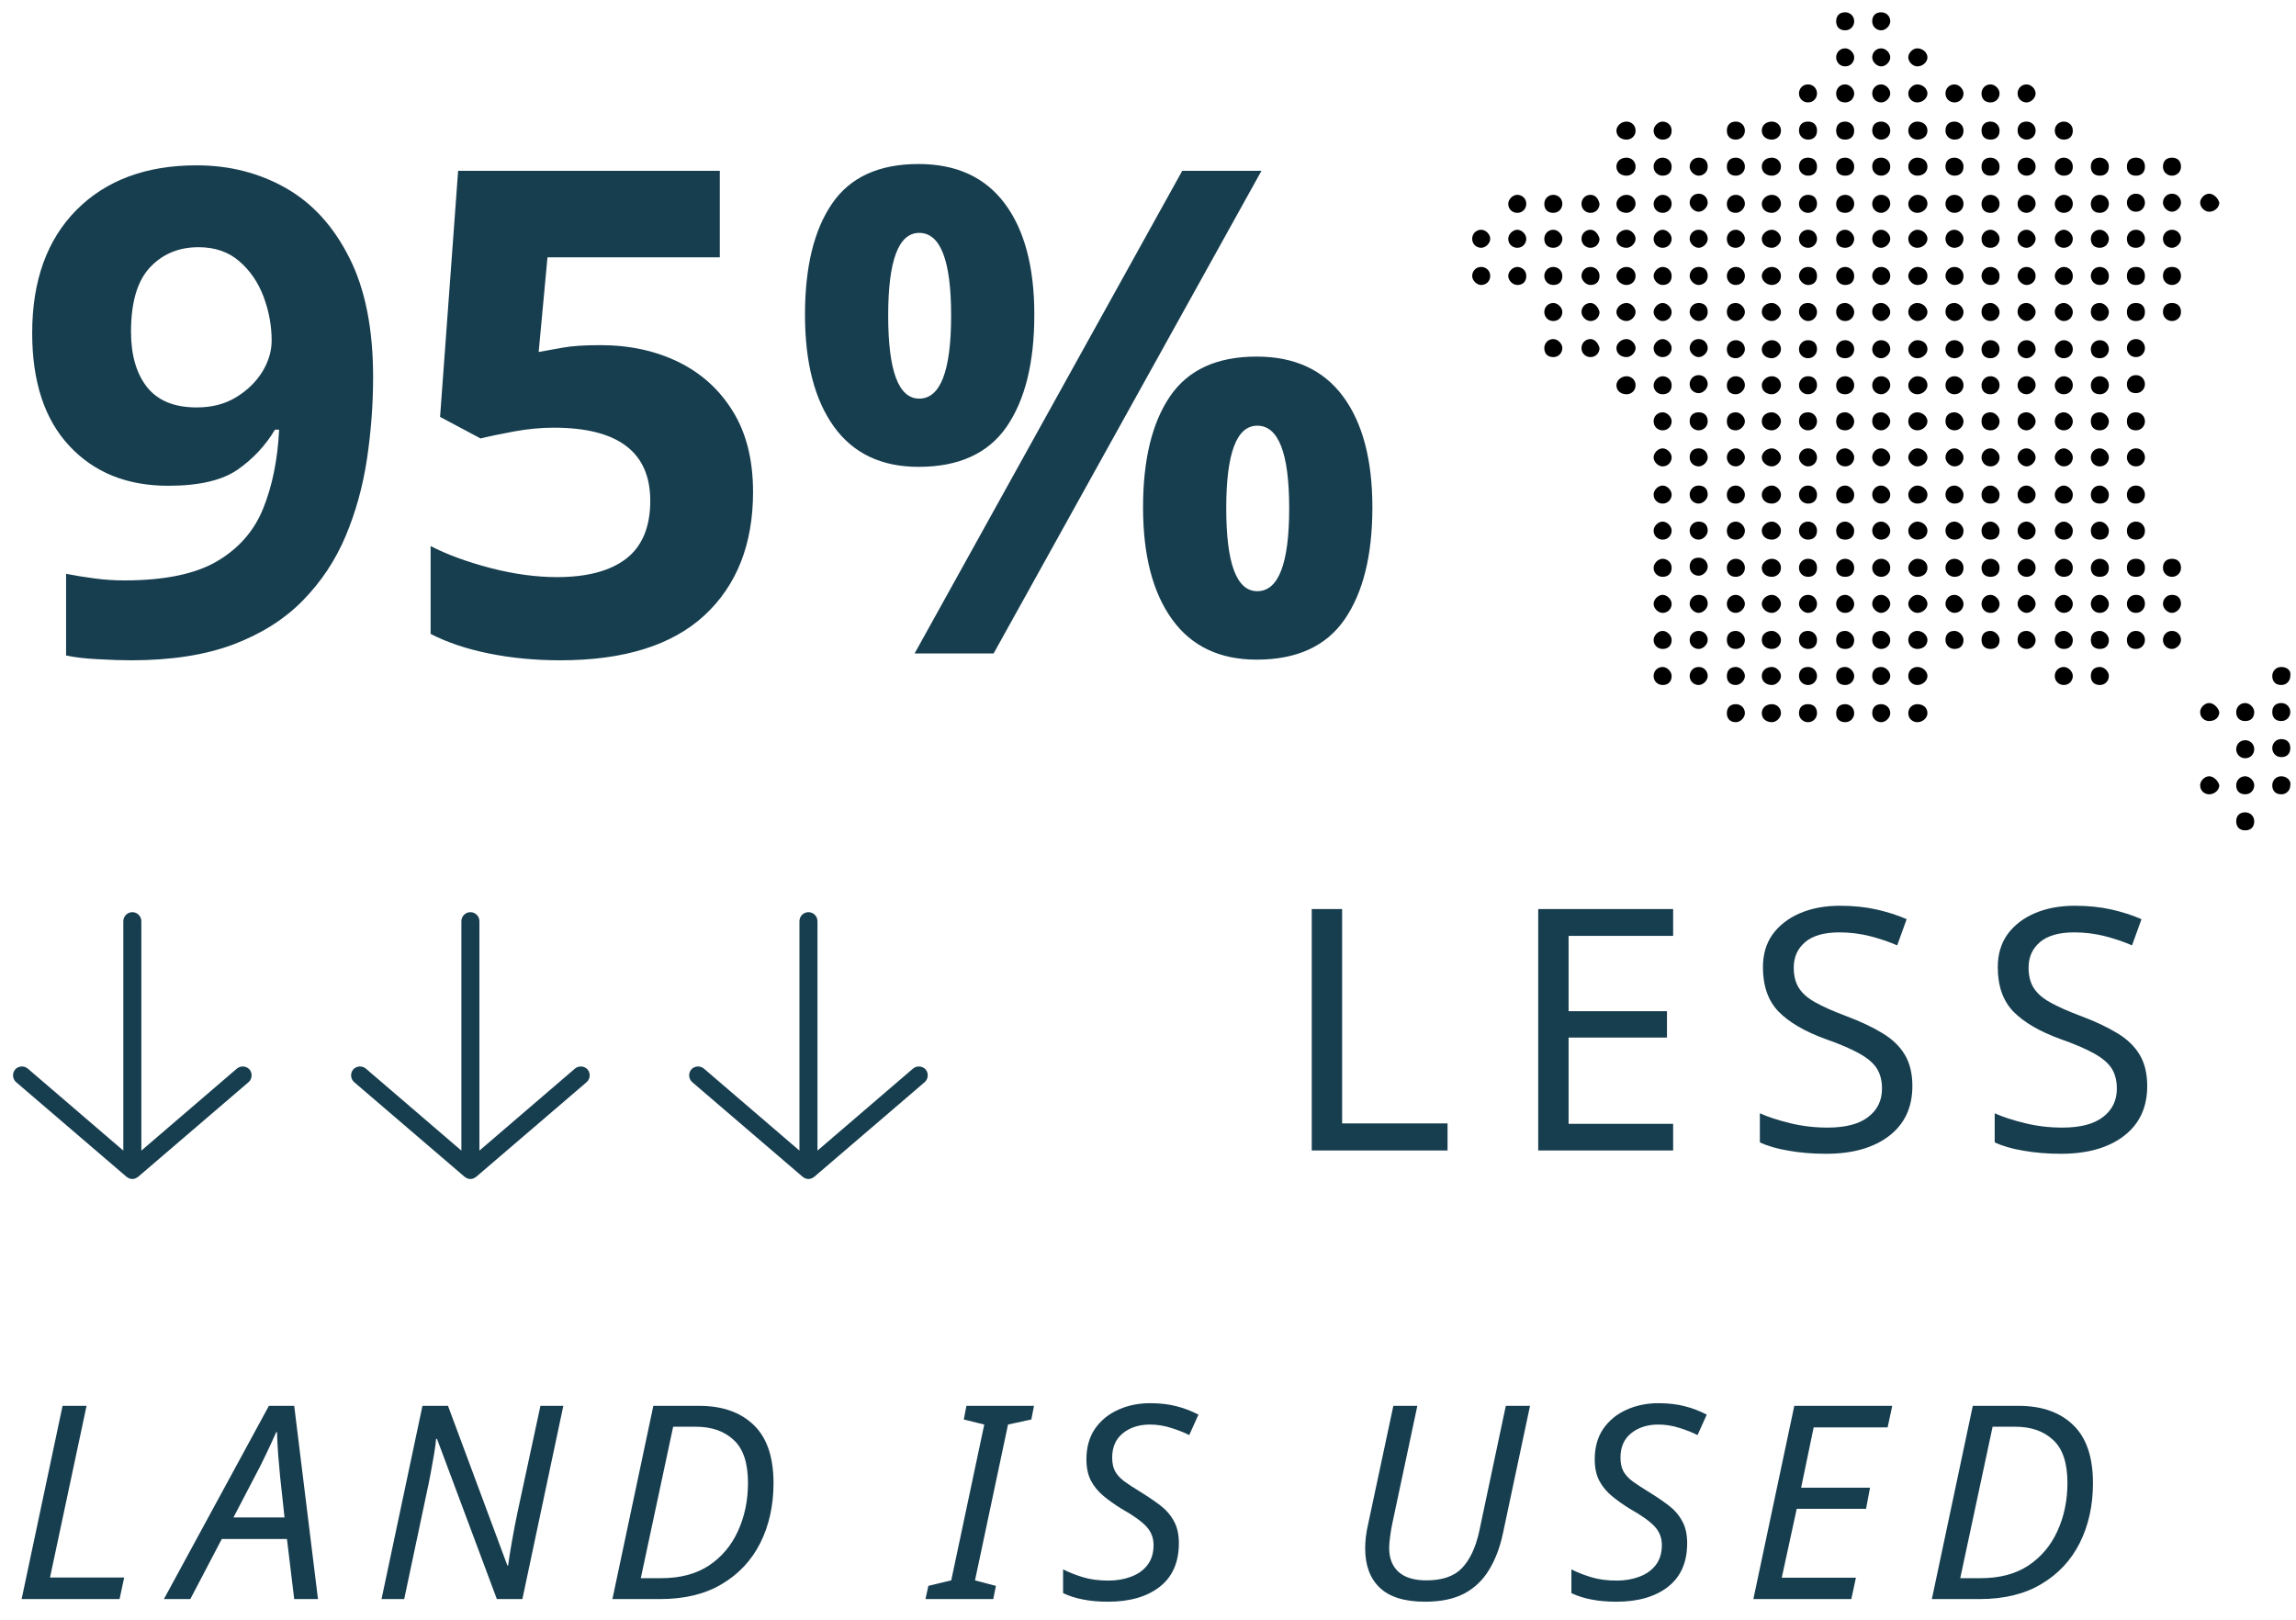
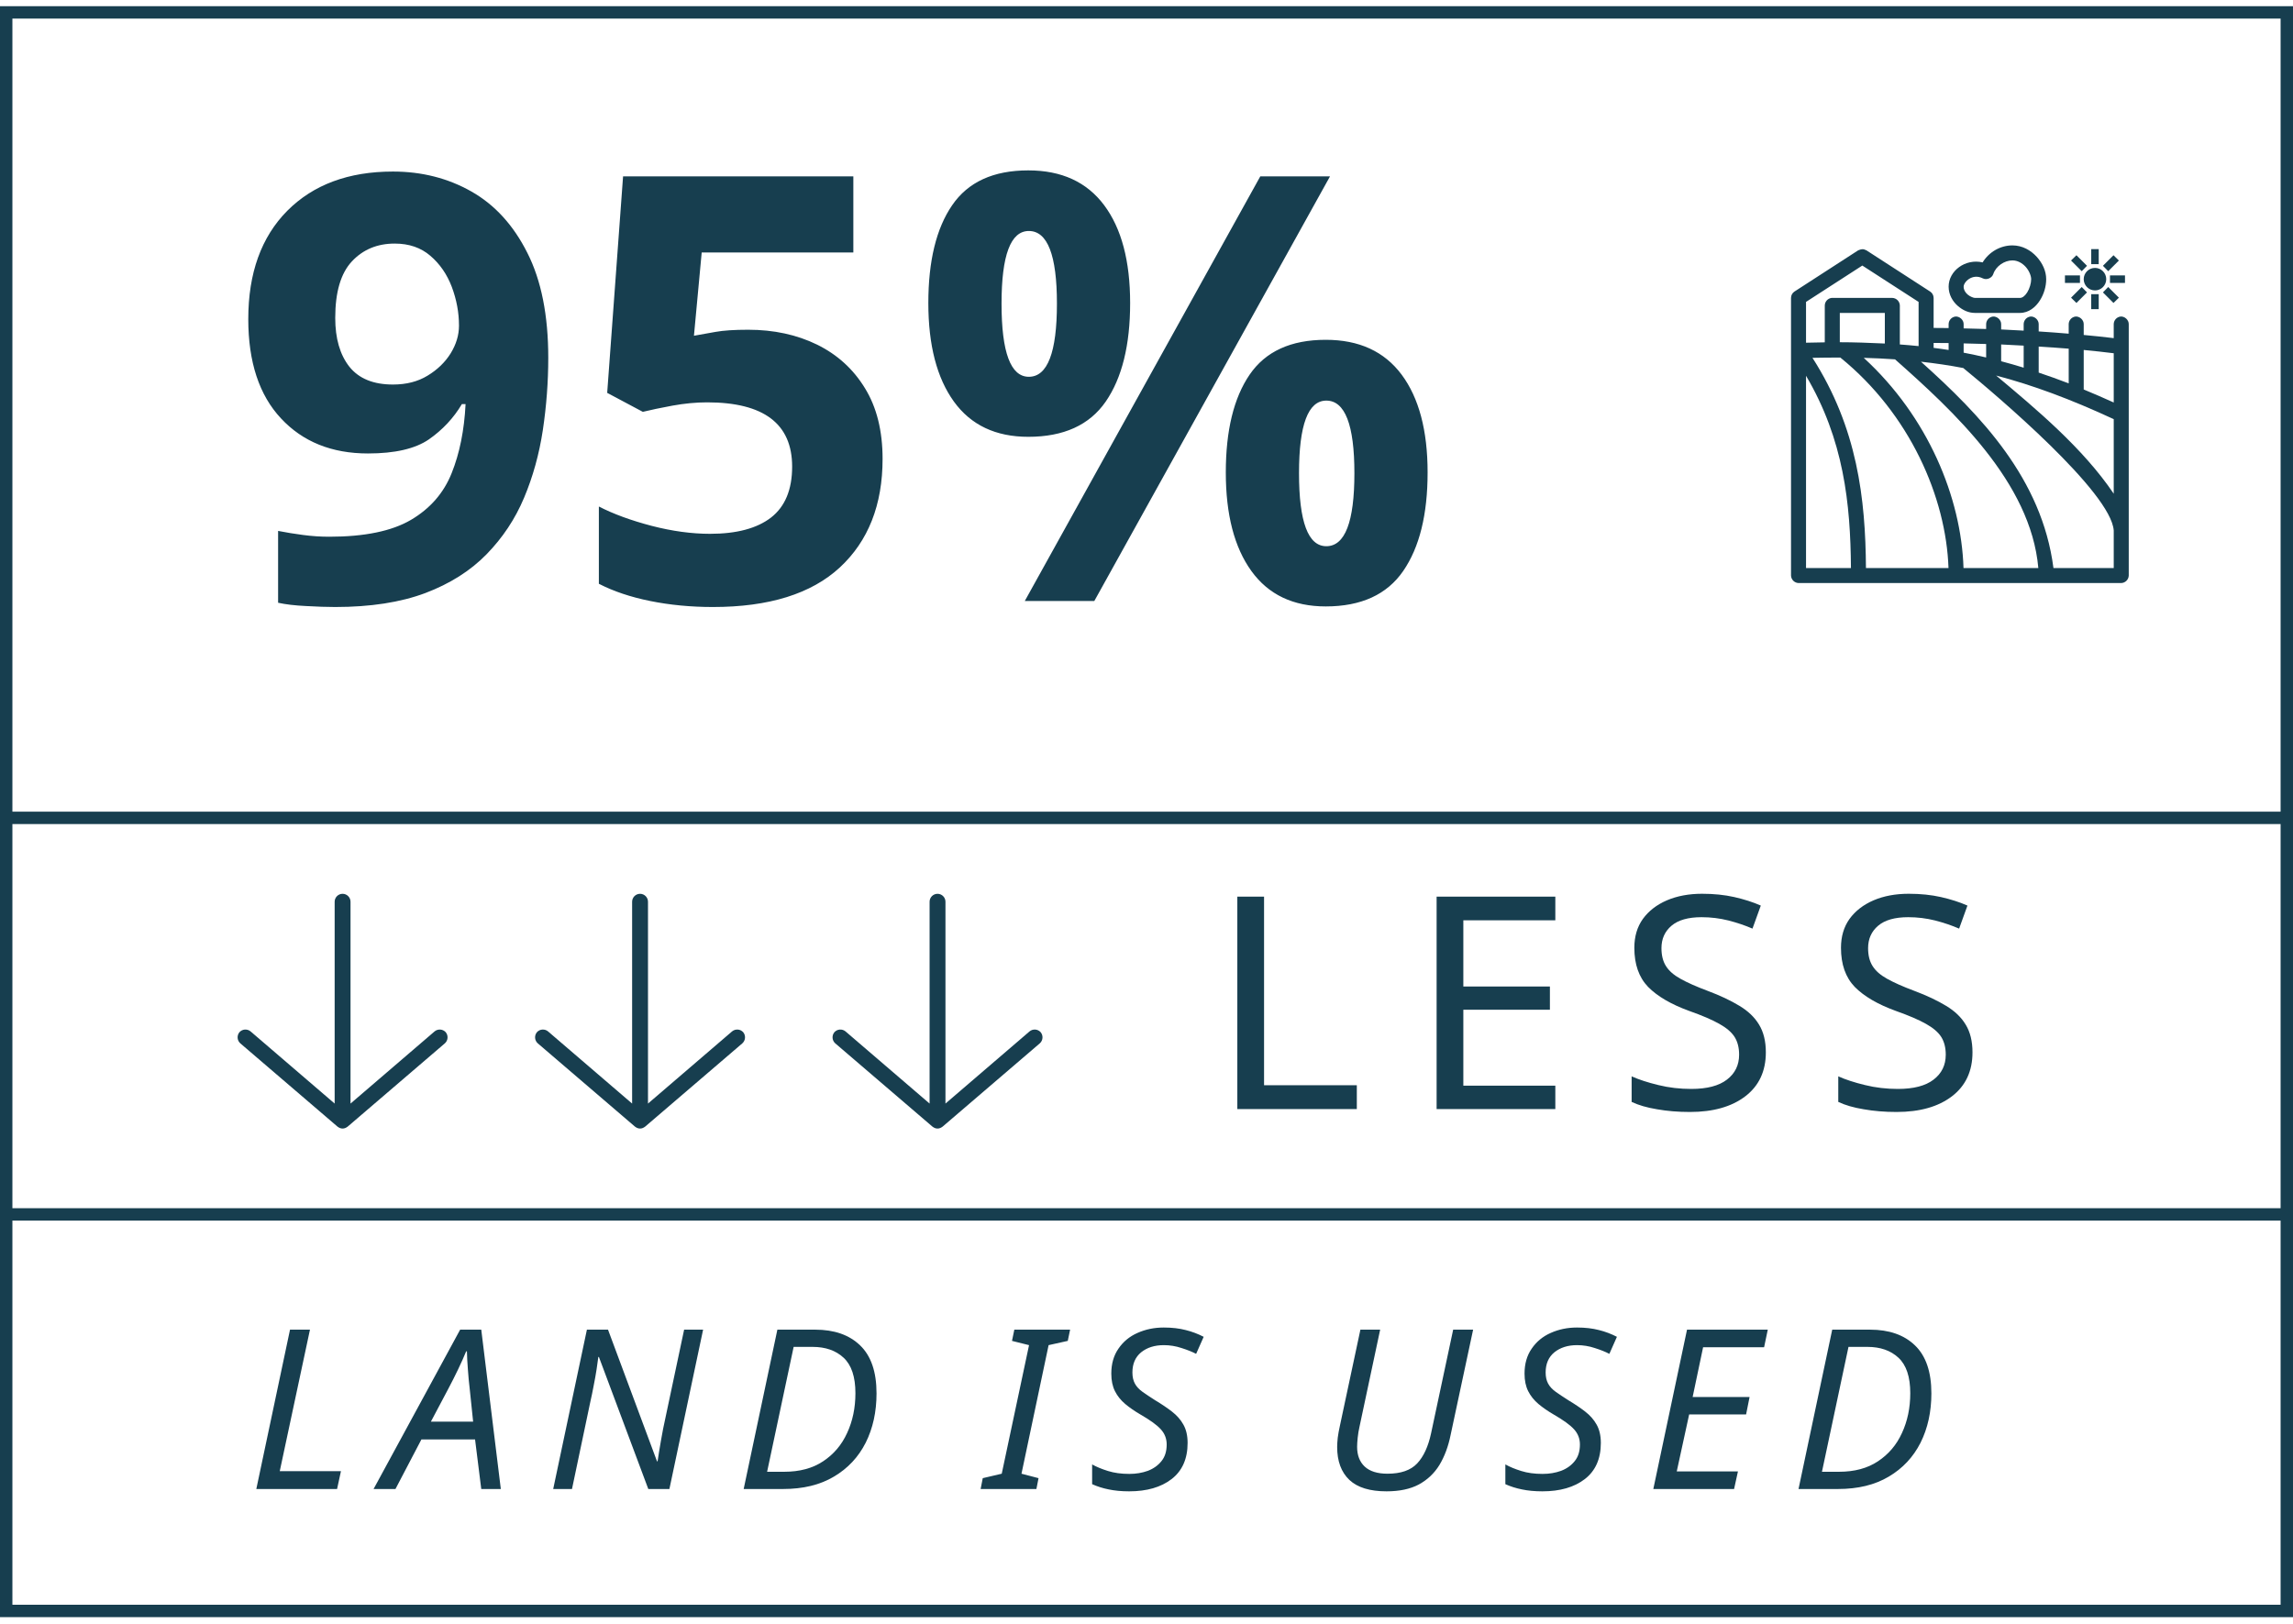
- <svg xmlns="http://www.w3.org/2000/svg" width="163" height="115" viewBox="0 0 163 115">
+ <svg xmlns="http://www.w3.org/2000/svg" width="185" height="131" viewBox="0 0 185 131">
  <g fill="none" fill-rule="evenodd">
-     <text fill="#173E4F" font-family="Avenir-Heavy, Avenir" font-size="48" font-weight="600" transform="translate(0 -2.27)">
-       <tspan x=".755" y="48.662">95%</tspan>
+     <path stroke="#173E4F" d="M.5 1h184v65H.5zM.5 66h184v32H.5zM.5 98h184v32H.5z" />
+     <text fill="#173E4F" font-family="AvenirNext-Heavy, Avenir Next" font-size="48" font-weight="600" transform="translate(0 .5)">
+       <tspan x="18.5" y="48">95%</tspan>
    </text>
-     <text fill="#173E4F" font-family="Avenir-Oblique, Avenir" font-size="19.2" font-style="italic" letter-spacing="2.8" transform="translate(0 -2.27)">
-       <tspan x=".755" y="115.8">LAND IS USED</tspan>
+     <text fill="#173E4F" font-family="AvenirNext-DemiBoldItalic, Avenir Next" font-size="18" font-style="italic" font-weight="500" letter-spacing="2.625" transform="translate(0 .5)">
+       <tspan x="19.946" y="119.66">LAND</tspan>
+       <tspan x="79.478" y="119.66" font-family="Avenir-Oblique, Avenir" font-weight="normal" letter-spacing="2.461"> IS USED</tspan>
    </text>
-     <path fill="#000" d="M130.995.872c-.4 0-.64.24-.64.64s.24.64.64.64.64-.32.64-.64c0-.4-.32-.64-.64-.64zm2.56 0c-.4 0-.64.24-.64.64s.32.64.64.64.64-.32.64-.64c0-.4-.32-.64-.64-.64zm-2.56 2.56c-.4 0-.64.32-.64.64s.24.64.64.64.64-.32.64-.64-.32-.64-.64-.64zm2.56 0c-.4 0-.64.32-.64.64s.32.64.64.64.64-.32.64-.64-.32-.64-.64-.64zm2.56 0c-.32 0-.64.32-.64.64s.32.64.64.64c.4 0 .72-.32.72-.64s-.32-.64-.72-.64zm-7.76 2.56c-.4 0-.64.32-.64.64 0 .4.32.64.64.64.4 0 .64-.32.64-.64s-.24-.64-.64-.64zm2.64 0c-.4 0-.64.32-.64.64 0 .4.24.64.64.64s.64-.32.64-.64-.32-.64-.64-.64zm2.56 0c-.4 0-.64.32-.64.64 0 .4.32.64.64.64s.64-.32.64-.64-.32-.64-.64-.64zm2.56 0c-.32 0-.64.32-.64.64 0 .4.32.64.64.64.4 0 .72-.32.72-.64s-.32-.64-.72-.64zm2.64 0c-.4 0-.64.32-.64.64 0 .4.32.64.64.64.4 0 .64-.32.64-.64s-.32-.64-.64-.64zm2.56 0c-.4 0-.64.32-.64.64 0 .4.24.64.64.64s.64-.32.64-.64-.32-.64-.64-.64zm2.56 0c-.4 0-.64.32-.64.64 0 .4.32.64.64.64s.64-.32.64-.64-.32-.64-.64-.64zm-28.4 2.64c-.4 0-.72.32-.72.64 0 .4.32.64.72.64.32 0 .64-.24.64-.64s-.32-.64-.64-.64zm2.56 0c-.32 0-.64.32-.64.64 0 .4.32.64.64.64.4 0 .64-.24.64-.64s-.32-.64-.64-.64zm5.2 0c-.4 0-.64.24-.64.64s.24.64.64.64c.32 0 .64-.24.64-.64s-.32-.64-.64-.64zm2.56 0c-.4 0-.72.24-.72.64s.32.64.72.64c.32 0 .64-.24.64-.64s-.32-.64-.64-.64zm2.56 0c-.4 0-.64.24-.64.64s.32.64.64.64c.4 0 .64-.24.64-.64s-.24-.64-.64-.64zm2.64 0c-.4 0-.64.24-.64.64s.24.64.64.64.64-.24.64-.64-.32-.64-.64-.64zm2.56 0c-.4 0-.64.24-.64.64s.32.64.64.64.64-.24.64-.64-.32-.64-.64-.64zm2.56 0c-.32 0-.64.24-.64.64s.32.64.64.64c.4 0 .72-.24.72-.64s-.32-.64-.72-.64zm2.64 0c-.4 0-.64.24-.64.64s.32.64.64.64c.4 0 .64-.24.64-.64s-.32-.64-.64-.64zm2.56 0c-.4 0-.64.24-.64.64s.24.64.64.64.64-.24.64-.64-.32-.64-.64-.64zm2.56 0c-.4 0-.64.24-.64.64s.32.64.64.64.64-.24.64-.64-.32-.64-.64-.64zm2.64 0c-.32 0-.64.24-.64.64s.32.64.64.64c.4 0 .64-.24.64-.64s-.32-.64-.64-.64zm-25.92 2.56c-.4 0-.64.32-.64.64s.32.64.64.64.64-.24.64-.64-.24-.64-.64-.64zm31.04 0c-.4 0-.64.24-.64.64s.24.64.64.64.64-.24.64-.64-.24-.64-.64-.64zm2.56 0c-.4 0-.64.24-.64.64s.32.64.64.64.64-.24.64-.64-.24-.64-.64-.64zm-38.72 0c-.4 0-.72.24-.72.64s.32.64.72.64c.32 0 .64-.24.64-.64s-.32-.64-.64-.64zm2.56 0c-.32 0-.64.24-.64.64s.32.64.64.64c.4 0 .64-.24.64-.64s-.32-.64-.64-.64zm5.2 0c-.4 0-.64.24-.64.64s.24.64.64.64c.32 0 .64-.24.64-.64s-.32-.64-.64-.64zm2.56 0c-.4 0-.72.24-.72.64s.32.64.72.64c.32 0 .64-.24.64-.64s-.32-.64-.64-.64zm2.56 0c-.4 0-.64.24-.64.64s.32.64.64.64c.4 0 .64-.24.64-.64s-.24-.64-.64-.64zm2.64 0c-.4 0-.64.24-.64.64s.24.64.64.64.64-.24.64-.64-.32-.64-.64-.64zm2.56 0c-.4 0-.64.24-.64.64s.32.64.64.64.64-.24.64-.64-.32-.64-.64-.64zm2.56 0c-.32 0-.64.24-.64.64s.32.64.64.64c.4 0 .72-.24.72-.64s-.32-.64-.72-.64zm2.64 0c-.4 0-.64.24-.64.64s.32.64.64.64c.4 0 .64-.24.64-.64s-.32-.64-.64-.64zm2.56 0c-.4 0-.64.24-.64.64s.24.64.64.64.64-.24.64-.64-.32-.64-.64-.64zm2.56 0c-.4 0-.64.24-.64.64s.32.64.64.64.64-.24.64-.64-.32-.64-.64-.64zm2.64 0c-.32 0-.64.24-.64.64s.32.64.64.64c.4 0 .64-.24.64-.64s-.32-.64-.64-.64zm2.56 0c-.4 0-.64.24-.64.64s.24.64.64.64.64-.24.64-.64-.32-.64-.64-.64zm-28.48 2.56c-.4 0-.64.32-.64.64s.32.64.64.64.64-.32.64-.64-.24-.64-.64-.64zm31.04 0c-.4 0-.64.32-.64.64s.24.64.64.64.64-.32.64-.64-.24-.64-.64-.64zm2.56 0c-.4 0-.64.32-.64.64s.32.64.64.64.64-.32.64-.64-.24-.64-.64-.64zm2.64 0c-.32 0-.64.32-.64.64s.32.64.64.64c.4 0 .72-.32.72-.64-.08-.32-.4-.64-.72-.64zm-49.12.08c-.32 0-.64.32-.64.64 0 .4.32.64.64.64.4 0 .64-.32.64-.64 0-.4-.32-.64-.64-.64zm2.56 0c-.4 0-.64.32-.64.64 0 .4.24.64.64.64s.64-.32.64-.64c0-.4-.32-.64-.64-.64zm2.64 0c-.4 0-.64.32-.64.64 0 .4.32.64.64.64.4 0 .64-.32.64-.64-.08-.4-.32-.64-.64-.64zm2.56 0c-.4 0-.72.32-.72.64 0 .4.32.64.72.64.32 0 .64-.32.64-.64 0-.4-.32-.64-.64-.64zm2.56 0c-.32 0-.64.32-.64.64 0 .4.32.64.64.64.4 0 .64-.32.64-.64 0-.4-.32-.64-.64-.64zm5.2 0c-.4 0-.64.32-.64.64 0 .4.24.64.64.64.32 0 .64-.32.64-.64 0-.4-.32-.64-.64-.64zm2.56 0c-.4 0-.72.32-.72.64 0 .4.32.64.72.64.32 0 .64-.32.64-.64 0-.4-.32-.64-.64-.64zm2.56 0c-.4 0-.64.32-.64.64 0 .4.32.64.64.64.4 0 .64-.32.64-.64 0-.4-.24-.64-.64-.64zm2.64 0c-.4 0-.64.32-.64.64 0 .4.24.64.64.64s.64-.32.64-.64c0-.4-.32-.64-.64-.64zm2.56 0c-.4 0-.64.32-.64.64 0 .4.32.64.64.64s.64-.32.64-.64c0-.4-.32-.64-.64-.64zm2.56 0c-.32 0-.64.32-.64.64 0 .4.32.64.64.64.4 0 .72-.32.72-.64 0-.4-.32-.64-.72-.64zm2.64 0c-.4 0-.64.32-.64.64 0 .4.32.64.64.64.4 0 .64-.32.64-.64 0-.4-.32-.64-.64-.64zm2.56 0c-.4 0-.64.32-.64.64 0 .4.24.64.64.64s.64-.32.64-.64c0-.4-.32-.64-.64-.64zm2.56 0c-.4 0-.64.32-.64.64 0 .4.32.64.64.64s.64-.32.64-.64c0-.4-.32-.64-.64-.64zm2.64 0c-.32 0-.64.32-.64.64 0 .4.32.64.64.64.4 0 .64-.32.64-.64 0-.4-.32-.64-.64-.64zm2.56 0c-.4 0-.64.32-.64.64 0 .4.24.64.64.64s.64-.32.64-.64c0-.4-.32-.64-.64-.64zm-28.48 2.48c-.4 0-.64.32-.64.64s.32.64.64.64.64-.32.64-.64-.24-.64-.64-.64zm31.04 0c-.4 0-.64.32-.64.64 0 .4.24.64.64.64s.64-.32.64-.64-.24-.64-.64-.64zm2.56 0c-.4 0-.64.32-.64.64 0 .4.32.64.64.64s.64-.32.64-.64-.24-.64-.64-.64zm-49.04 0c-.4 0-.64.32-.64.64 0 .4.32.64.64.64s.64-.32.64-.64-.32-.64-.64-.64zm2.56 0c-.32 0-.64.32-.64.64 0 .4.32.64.64.64.4 0 .64-.32.64-.64s-.32-.64-.64-.64zm2.56 0c-.4 0-.64.32-.64.64 0 .4.24.64.64.64s.64-.32.64-.64-.32-.64-.64-.64zm2.64 0c-.4 0-.64.32-.64.64 0 .4.32.64.64.64.4 0 .64-.32.64-.64-.08-.32-.32-.64-.64-.64zm2.56 0c-.4 0-.72.32-.72.64 0 .4.32.64.72.64.32 0 .64-.32.64-.64s-.32-.64-.64-.64zm2.56 0c-.32 0-.64.32-.64.64 0 .4.32.64.64.64.4 0 .64-.32.64-.64s-.32-.64-.64-.64zm5.2 0c-.4 0-.64.32-.64.64 0 .4.24.64.64.64.32 0 .64-.32.64-.64s-.32-.64-.64-.64zm2.56 0c-.4 0-.72.32-.72.64 0 .4.32.64.72.64.32 0 .64-.32.64-.64s-.32-.64-.64-.64zm2.56 0c-.4 0-.64.32-.64.64 0 .4.32.64.64.64.4 0 .64-.32.64-.64s-.24-.64-.64-.64zm2.64 0c-.4 0-.64.32-.64.64 0 .4.24.64.64.64s.64-.32.64-.64-.32-.64-.64-.64zm2.56 0c-.4 0-.64.32-.64.64 0 .4.32.64.64.64s.64-.32.64-.64-.32-.64-.64-.64zm2.56 0c-.32 0-.64.32-.64.64 0 .4.32.64.64.64.4 0 .72-.32.72-.64s-.32-.64-.72-.64zm2.64 0c-.4 0-.64.32-.64.64 0 .4.32.64.64.64.4 0 .64-.32.64-.64s-.32-.64-.64-.64zm2.56 0c-.4 0-.64.32-.64.64 0 .4.24.64.64.64s.64-.32.64-.64-.32-.64-.64-.64zm2.56 0c-.4 0-.64.32-.64.64 0 .4.32.64.64.64s.64-.32.64-.64-.32-.64-.64-.64zm2.64 0c-.32 0-.64.32-.64.64 0 .4.32.64.64.64.4 0 .64-.32.64-.64s-.32-.64-.64-.64zm2.56 0c-.4 0-.64.32-.64.64 0 .4.24.64.64.64s.64-.32.64-.64-.32-.64-.64-.64zm-28.48 2.64c-.4 0-.64.32-.64.64s.32.64.64.64.64-.24.64-.64-.24-.64-.64-.64zm-15.44 0c-.4 0-.64.32-.64.64s.32.64.64.64.64-.24.64-.64-.32-.64-.64-.64zm2.56 0c-.32 0-.64.32-.64.64s.32.64.64.64c.4 0 .64-.24.64-.64s-.32-.64-.64-.64zm2.56 0c-.4 0-.64.32-.64.64s.24.64.64.64.64-.24.64-.64-.32-.64-.64-.64zm2.64 0c-.4 0-.64.32-.64.64s.32.64.64.64c.4 0 .64-.24.64-.64s-.32-.64-.64-.64zm2.56 0c-.4 0-.72.32-.72.64s.32.64.72.64c.32 0 .64-.24.64-.64s-.32-.64-.64-.64zm2.56 0c-.32 0-.64.32-.64.64s.32.64.64.64c.4 0 .64-.24.64-.64s-.32-.64-.64-.64zm5.2 0c-.4 0-.64.32-.64.64s.24.64.64.64c.32 0 .64-.24.64-.64s-.32-.64-.64-.64zm2.56 0c-.4 0-.72.32-.72.64s.32.64.72.64c.32 0 .64-.24.64-.64s-.32-.64-.64-.64zm2.56 0c-.4 0-.64.32-.64.64s.32.64.64.64c.4 0 .64-.24.64-.64s-.24-.64-.64-.64zm2.64 0c-.4 0-.64.32-.64.64s.24.64.64.64.64-.24.64-.64-.32-.64-.64-.64zm2.56 0c-.4 0-.64.32-.64.64s.32.64.64.64.64-.24.64-.64-.32-.64-.64-.64zm2.56 0c-.32 0-.64.32-.64.64s.32.64.64.64c.4 0 .72-.24.72-.64s-.32-.64-.72-.64zm2.64 0c-.4 0-.64.32-.64.64s.32.64.64.64c.4 0 .64-.24.64-.64s-.32-.64-.64-.64zm2.56 0c-.4 0-.64.32-.64.64s.24.64.64.64.64-.24.64-.64-.32-.64-.64-.64zm2.56 0c-.4 0-.64.32-.64.64s.32.64.64.64.64-.24.64-.64-.32-.64-.64-.64zm2.64 0c-.32 0-.64.32-.64.64s.32.64.64.64c.4 0 .64-.24.64-.64s-.32-.64-.64-.64zm2.56 0c-.4 0-.64.32-.64.64s.24.64.64.64.64-.24.64-.64-.32-.64-.64-.64zm2.56 0c-.4 0-.64.24-.64.64s.24.64.64.64.64-.24.64-.64-.24-.64-.64-.64zm2.56 0c-.4 0-.64.24-.64.64s.32.64.64.64.64-.24.64-.64-.24-.64-.64-.64zm-33.6 2.56c-.4 0-.64.32-.64.64s.32.64.64.64.64-.24.64-.64-.24-.64-.64-.64zm-10.32 0c-.4 0-.64.32-.64.64s.24.64.64.64.64-.32.64-.64-.32-.64-.64-.64zm2.64 0c-.4 0-.64.32-.64.64s.32.64.64.64c.4 0 .64-.32.64-.64-.08-.32-.32-.64-.64-.64zm2.56 0c-.4 0-.72.32-.72.64s.32.64.72.64c.32 0 .64-.32.64-.64s-.32-.64-.64-.64zm2.56 0c-.32 0-.64.32-.64.64s.32.64.64.64c.4 0 .64-.32.64-.64s-.32-.64-.64-.64zm33.6 0c-.4 0-.64.24-.64.64s.24.64.64.64.64-.24.64-.64-.24-.64-.64-.64zm2.56 0c-.4 0-.64.24-.64.64s.32.64.64.64.64-.24.64-.64-.24-.64-.64-.64zm-30.96 0c-.4 0-.64.24-.64.64 0 .32.24.64.64.64.32 0 .64-.32.64-.64s-.32-.64-.64-.64zm2.56 0c-.4 0-.72.24-.72.64 0 .32.32.64.72.64.32 0 .64-.32.64-.64s-.32-.64-.64-.64zm2.56 0c-.4 0-.64.24-.64.64 0 .32.32.64.64.64.4 0 .64-.32.64-.64s-.24-.64-.64-.64zm2.64 0c-.4 0-.64.24-.64.64 0 .32.24.64.64.64s.64-.32.64-.64-.32-.64-.64-.64zm2.56 0c-.4 0-.64.24-.64.64 0 .32.32.64.64.64s.64-.32.64-.64-.32-.64-.64-.64zm2.56 0c-.32 0-.64.24-.64.64 0 .32.32.64.64.64.4 0 .72-.32.72-.64s-.32-.64-.72-.64zm2.64 0c-.4 0-.64.24-.64.64 0 .32.32.64.64.64.4 0 .64-.32.64-.64s-.32-.64-.64-.64zm2.56 0c-.4 0-.64.24-.64.64 0 .32.24.64.64.64s.64-.32.64-.64-.32-.64-.64-.64zm2.56 0c-.4 0-.64.24-.64.64 0 .32.32.64.64.64s.64-.32.64-.64-.32-.64-.64-.64zm2.64 0c-.32 0-.64.24-.64.64 0 .32.32.64.64.64.4 0 .64-.32.64-.64s-.32-.64-.64-.64zm2.56 0c-.4 0-.64.24-.64.64 0 .32.24.64.64.64s.64-.32.64-.64-.32-.64-.64-.64zm-28.48 2.56c-.4 0-.64.32-.64.64s.32.64.64.64.64-.32.64-.64-.24-.64-.64-.64zm-10.32 0c-.4 0-.64.32-.64.64 0 .4.24.64.64.64s.64-.32.64-.64-.32-.64-.64-.64zm2.64 0c-.4 0-.64.32-.64.64 0 .4.32.64.64.64.4 0 .64-.32.64-.64-.08-.32-.32-.64-.64-.64zm2.56 0c-.4 0-.72.32-.72.64 0 .4.32.64.72.64.32 0 .64-.32.64-.64s-.32-.64-.64-.64zm2.56 0c-.32 0-.64.32-.64.64 0 .4.32.64.64.64.4 0 .64-.32.64-.64s-.32-.64-.64-.64zm33.6 0c-.4 0-.64.32-.64.64s.24.64.64.64.64-.32.64-.64-.24-.64-.64-.64zm-28.4.08c-.4 0-.64.32-.64.64 0 .4.24.64.64.64.32 0 .64-.32.64-.64 0-.4-.32-.64-.64-.64zm2.56 0c-.4 0-.72.32-.72.64 0 .4.32.64.72.64.32 0 .64-.32.64-.64 0-.4-.32-.64-.64-.64zm2.56 0c-.4 0-.64.32-.64.64 0 .4.32.64.64.64.4 0 .64-.32.64-.64 0-.4-.24-.64-.64-.64zm2.64 0c-.4 0-.64.32-.64.64 0 .4.24.64.64.64s.64-.32.64-.64c0-.4-.32-.64-.64-.64zm2.56 0c-.4 0-.64.32-.64.64 0 .4.32.64.64.64s.64-.32.64-.64c0-.4-.32-.64-.64-.64zm2.56 0c-.32 0-.64.32-.64.64 0 .4.32.64.64.64.4 0 .72-.32.72-.64 0-.4-.32-.64-.72-.64zm2.64 0c-.4 0-.64.32-.64.64 0 .4.32.64.64.64.4 0 .64-.32.64-.64 0-.4-.32-.64-.64-.64zm2.56 0c-.4 0-.64.32-.64.64 0 .4.24.64.64.64s.64-.32.64-.64c0-.4-.32-.64-.64-.64zm2.56 0c-.4 0-.64.32-.64.64 0 .4.32.64.64.64s.64-.32.64-.64c0-.4-.32-.64-.64-.64zm2.64 0c-.32 0-.64.32-.64.64 0 .4.32.64.64.64.4 0 .64-.32.64-.64 0-.4-.32-.64-.64-.64zm2.56 0c-.4 0-.64.32-.64.64 0 .4.24.64.64.64s.64-.32.64-.64c0-.4-.32-.64-.64-.64zm-28.48 2.48c-.4 0-.64.32-.64.64 0 .4.32.64.64.64s.64-.32.64-.64-.24-.64-.64-.64zm31.04 0c-.4 0-.64.32-.64.64 0 .4.24.64.64.64s.64-.32.64-.64-.24-.64-.64-.64zm-36.16.08c-.4 0-.72.32-.72.64 0 .4.32.64.72.64.32 0 .64-.24.64-.64s-.32-.64-.64-.64zm2.56 0c-.32 0-.64.32-.64.64 0 .4.32.64.64.64.4 0 .64-.24.64-.64s-.32-.64-.64-.64zm5.2 0c-.4 0-.64.32-.64.64 0 .4.24.64.64.64.32 0 .64-.32.64-.64 0-.4-.32-.64-.64-.64zm2.56 0c-.4 0-.72.32-.72.64 0 .4.32.64.72.64.32 0 .64-.32.64-.64 0-.4-.32-.64-.64-.64zm2.56 0c-.4 0-.64.32-.64.64 0 .4.32.64.64.64.4 0 .64-.32.64-.64 0-.4-.24-.64-.64-.64zm2.64 0c-.4 0-.64.32-.64.64 0 .4.24.64.64.64s.64-.32.64-.64c0-.4-.32-.64-.64-.64zm2.56 0c-.4 0-.64.32-.64.64 0 .4.32.64.64.64s.64-.32.64-.64c0-.4-.32-.64-.64-.64zm2.56 0c-.32 0-.64.32-.64.64 0 .4.32.64.64.64.4 0 .72-.32.72-.64 0-.4-.32-.64-.72-.64zm2.64 0c-.4 0-.64.32-.64.64 0 .4.32.64.64.64.4 0 .64-.32.64-.64 0-.4-.32-.64-.64-.64zm2.56 0c-.4 0-.64.32-.64.64 0 .4.24.64.64.64s.64-.32.64-.64c0-.4-.32-.64-.64-.64zm2.56 0c-.4 0-.64.32-.64.64 0 .4.32.64.64.64s.64-.32.64-.64c0-.4-.32-.64-.64-.64zm2.64 0c-.32 0-.64.32-.64.64 0 .4.32.64.64.64.4 0 .64-.32.64-.64 0-.4-.32-.64-.64-.64zm2.56 0c-.4 0-.64.32-.64.64 0 .4.24.64.64.64s.64-.32.64-.64c0-.4-.32-.64-.64-.64zm-28.48 2.56c-.4 0-.64.24-.64.64s.32.64.64.64.64-.24.64-.64-.24-.64-.64-.64zm31.04 0c-.4 0-.64.24-.64.64s.24.64.64.64.64-.32.64-.64-.24-.64-.64-.64zm-33.6 0c-.32 0-.64.24-.64.64s.32.64.64.64c.4 0 .64-.32.64-.64s-.32-.64-.64-.64zm5.2 0c-.4 0-.64.24-.64.64s.24.64.64.64c.32 0 .64-.32.64-.64s-.32-.64-.64-.64zm2.56 0c-.4 0-.72.24-.72.64s.32.64.72.64c.32 0 .64-.32.64-.64s-.32-.64-.64-.64zm2.56 0c-.4 0-.64.24-.64.64s.32.64.64.64c.4 0 .64-.32.64-.64s-.24-.64-.64-.64zm2.64 0c-.4 0-.64.24-.64.64s.24.64.64.64.64-.32.64-.64-.32-.64-.64-.64zm2.56 0c-.4 0-.64.24-.64.64s.32.64.64.64.64-.32.64-.64-.32-.64-.64-.64zm2.56 0c-.32 0-.64.24-.64.64s.32.64.64.64c.4 0 .72-.32.72-.64s-.32-.64-.72-.64zm2.64 0c-.4 0-.64.24-.64.64s.32.64.64.64c.4 0 .64-.32.64-.64s-.32-.64-.64-.64zm2.56 0c-.4 0-.64.24-.64.64s.24.64.64.64.64-.32.64-.64-.32-.64-.64-.64zm2.56 0c-.4 0-.64.24-.64.64s.32.64.64.64.64-.32.64-.64-.32-.64-.64-.64zm2.64 0c-.32 0-.64.24-.64.64s.32.64.64.64c.4 0 .64-.32.64-.64s-.32-.64-.64-.64zm2.56 0c-.4 0-.64.24-.64.64s.24.64.64.64.64-.32.64-.64-.32-.64-.64-.64zm-28.48 2.56c-.4 0-.64.24-.64.64s.32.64.64.64.64-.32.64-.64-.24-.64-.64-.64zm31.04 0c-.4 0-.64.32-.64.64s.24.64.64.64.64-.32.64-.64-.24-.64-.64-.64zm-33.6 0c-.32 0-.64.32-.64.64s.32.64.64.64c.4 0 .64-.32.64-.64s-.32-.64-.64-.64zm5.2 0c-.4 0-.64.32-.64.64s.24.64.64.64c.32 0 .64-.32.64-.64s-.32-.64-.64-.64zm2.56 0c-.4 0-.72.32-.72.64s.32.64.72.64c.32 0 .64-.32.64-.64s-.32-.64-.64-.64zm2.56 0c-.4 0-.64.32-.64.64s.32.64.64.64c.4 0 .64-.32.64-.64s-.24-.64-.64-.64zm2.64 0c-.4 0-.64.32-.64.64s.24.64.64.64.64-.32.64-.64-.32-.64-.64-.64zm2.56 0c-.4 0-.64.32-.64.64s.32.64.64.64.64-.32.64-.64-.32-.64-.64-.64zm2.56 0c-.32 0-.64.32-.64.64s.32.64.64.64c.4 0 .72-.32.72-.64s-.32-.64-.72-.64zm2.64 0c-.4 0-.64.32-.64.64s.32.64.64.64c.4 0 .64-.32.64-.64s-.32-.64-.64-.64zm2.56 0c-.4 0-.64.32-.64.64s.24.64.64.64.64-.32.64-.64-.32-.64-.64-.64zm2.56 0c-.4 0-.64.32-.64.64s.32.64.64.64.64-.32.64-.64-.32-.64-.64-.64zm2.64 0c-.32 0-.64.32-.64.64s.32.64.64.64c.4 0 .64-.32.64-.64s-.32-.64-.64-.64zm2.56 0c-.4 0-.64.32-.64.64s.24.64.64.64.64-.32.64-.64-.32-.64-.64-.64zm-28.48 2.64c-.4 0-.64.32-.64.64 0 .4.32.64.64.64s.64-.32.64-.64c0-.4-.24-.64-.64-.64zm31.04 0c-.4 0-.64.32-.64.64 0 .4.24.64.64.64s.64-.32.64-.64-.24-.64-.64-.64zm-33.6 0c-.32 0-.64.32-.64.64 0 .4.32.64.64.64.4 0 .64-.32.64-.64s-.32-.64-.64-.64zm5.2 0c-.4 0-.64.32-.64.64 0 .4.24.64.64.64.32 0 .64-.24.64-.64 0-.32-.32-.64-.64-.64zm2.56 0c-.4 0-.72.32-.72.64 0 .4.32.64.72.64.32 0 .64-.24.64-.64 0-.32-.32-.64-.64-.64zm2.56 0c-.4 0-.64.32-.64.64 0 .4.32.64.64.64.4 0 .64-.24.64-.64 0-.32-.24-.64-.64-.64zm2.64 0c-.4 0-.64.32-.64.64 0 .4.24.64.64.64s.64-.24.64-.64c0-.32-.32-.64-.64-.64zm2.56 0c-.4 0-.64.32-.64.64 0 .4.32.64.64.64s.64-.24.64-.64c0-.32-.32-.64-.64-.64zm2.56 0c-.32 0-.64.32-.64.64 0 .4.32.64.64.64.4 0 .72-.24.72-.64 0-.32-.32-.64-.72-.64zm2.64 0c-.4 0-.64.32-.64.64 0 .4.32.64.64.64.4 0 .64-.24.64-.64 0-.32-.32-.64-.64-.64zm2.56 0c-.4 0-.64.32-.64.64 0 .4.24.64.64.64s.64-.24.64-.64c0-.32-.32-.64-.64-.64zm2.56 0c-.4 0-.64.32-.64.64 0 .4.32.64.64.64s.64-.24.64-.64c0-.32-.32-.64-.64-.64zm2.64 0c-.32 0-.64.32-.64.64 0 .4.32.64.64.64.4 0 .64-.24.64-.64 0-.32-.32-.64-.64-.64zm2.56 0c-.4 0-.64.32-.64.64 0 .4.24.64.64.64s.64-.24.64-.64c0-.32-.32-.64-.64-.64zm-28.48 2.56c-.4 0-.64.32-.64.64 0 .4.32.64.64.64s.64-.32.64-.64c0-.4-.24-.64-.64-.64zm31.04 0c-.4 0-.64.32-.64.64 0 .4.24.64.64.64s.64-.24.64-.64c0-.32-.24-.64-.64-.64zm-33.6 0c-.32 0-.64.32-.64.64 0 .4.32.64.64.64.4 0 .64-.32.64-.64s-.32-.64-.64-.64zm5.2 0c-.4 0-.64.32-.64.64 0 .4.24.64.64.64.32 0 .64-.24.64-.64 0-.32-.32-.64-.64-.64zm2.56 0c-.4 0-.72.32-.72.64 0 .4.32.64.72.64.32 0 .64-.24.64-.64 0-.32-.32-.64-.64-.64zm2.56 0c-.4 0-.64.32-.64.64 0 .4.32.64.64.64.4 0 .64-.24.64-.64 0-.32-.24-.64-.64-.64zm2.64 0c-.4 0-.64.32-.64.64 0 .4.24.64.64.64s.64-.24.64-.64c0-.32-.32-.64-.64-.64zm2.56 0c-.4 0-.64.32-.64.64 0 .4.32.64.64.64s.64-.24.64-.64c0-.32-.32-.64-.64-.64zm2.56 0c-.32 0-.64.32-.64.64 0 .4.32.64.64.64.4 0 .72-.24.72-.64 0-.32-.32-.64-.72-.64zm2.64 0c-.4 0-.64.32-.64.64 0 .4.32.64.64.64.4 0 .64-.24.64-.64 0-.32-.32-.64-.64-.64zm2.56 0c-.4 0-.64.32-.64.64 0 .4.24.64.64.64s.64-.24.64-.64c0-.32-.32-.64-.64-.64zm2.56 0c-.4 0-.64.32-.64.64 0 .4.32.64.64.64s.64-.24.64-.64c0-.32-.32-.64-.64-.64zm2.64 0c-.32 0-.64.32-.64.64 0 .4.32.64.64.64.4 0 .64-.24.64-.64 0-.32-.32-.64-.64-.64zm2.56 0c-.4 0-.64.32-.64.64 0 .4.24.64.64.64s.64-.24.64-.64c0-.32-.32-.64-.64-.64zm-28.48 2.56c-.4 0-.64.24-.64.64s.32.64.64.64.64-.32.64-.64-.24-.64-.64-.64zm-2.56.08c-.32 0-.64.32-.64.64 0 .4.32.64.64.64.4 0 .64-.24.64-.64s-.32-.64-.64-.64zm5.2 0c-.4 0-.64.32-.64.64 0 .4.24.64.64.64.32 0 .64-.24.64-.64s-.32-.64-.64-.64zm2.56 0c-.4 0-.72.32-.72.64 0 .4.32.64.72.64.32 0 .64-.24.64-.64s-.32-.64-.64-.64zm2.56 0c-.4 0-.64.32-.64.64 0 .4.32.64.64.64.4 0 .64-.24.64-.64s-.24-.64-.64-.64zm2.64 0c-.4 0-.64.32-.64.64 0 .4.24.64.64.64s.64-.24.64-.64-.32-.64-.64-.64zm2.56 0c-.4 0-.64.32-.64.64 0 .4.32.64.64.64s.64-.24.64-.64-.32-.64-.64-.64zm2.56 0c-.32 0-.64.32-.64.64 0 .4.32.64.64.64.4 0 .72-.24.72-.64s-.32-.64-.72-.64zm2.64 0c-.4 0-.64.32-.64.64 0 .4.32.64.64.64.4 0 .64-.24.64-.64s-.32-.64-.64-.64zm2.56 0c-.4 0-.64.32-.64.64 0 .4.24.64.64.64s.64-.24.64-.64-.32-.64-.64-.64zm2.56 0c-.4 0-.64.32-.64.64 0 .4.32.64.64.64s.64-.24.64-.64-.32-.64-.64-.64zm2.64 0c-.32 0-.64.32-.64.64 0 .4.32.64.64.64.4 0 .64-.24.64-.64s-.32-.64-.64-.64zm2.56 0c-.4 0-.64.32-.64.64 0 .4.24.64.64.64s.64-.24.64-.64-.32-.64-.64-.64zm2.56 0c-.4 0-.64.24-.64.64s.24.64.64.64.64-.24.64-.64-.24-.64-.64-.64zm2.56 0c-.4 0-.64.24-.64.64s.32.64.64.64.64-.24.64-.64-.24-.64-.64-.64zm-33.6 2.56c-.4 0-.64.32-.64.64s.32.64.64.64.64-.32.64-.64c0-.4-.24-.64-.64-.64zm-2.56 0c-.32 0-.64.32-.64.64s.32.64.64.64c.4 0 .64-.32.64-.64s-.32-.64-.64-.64zm5.2 0c-.4 0-.64.32-.64.64s.24.64.64.64c.32 0 .64-.32.64-.64s-.32-.64-.64-.64zm2.56 0c-.4 0-.72.32-.72.64s.32.64.72.64c.32 0 .64-.32.64-.64s-.32-.64-.64-.64zm2.56 0c-.4 0-.64.32-.64.64s.32.64.64.64c.4 0 .64-.32.64-.64s-.24-.64-.64-.64zm2.64 0c-.4 0-.64.32-.64.64s.24.64.64.64.64-.32.64-.64-.32-.64-.64-.64zm2.56 0c-.4 0-.64.32-.64.64s.32.64.64.64.64-.32.64-.64-.32-.64-.64-.64zm2.56 0c-.32 0-.64.32-.64.64s.32.64.64.64c.4 0 .72-.32.72-.64s-.32-.64-.72-.64zm2.64 0c-.4 0-.64.32-.64.64s.32.64.64.64c.4 0 .64-.32.64-.64s-.32-.64-.64-.64zm2.56 0c-.4 0-.64.32-.64.64s.24.64.64.64.64-.32.64-.64-.32-.64-.64-.64zm2.56 0c-.4 0-.64.32-.64.64s.32.64.64.64.64-.32.64-.64-.32-.64-.64-.64zm2.64 0c-.32 0-.64.32-.64.64s.32.64.64.64c.4 0 .64-.32.64-.64s-.32-.64-.64-.64zm2.56 0c-.4 0-.64.32-.64.64s.24.64.64.64.64-.32.64-.64-.32-.64-.64-.64zm2.56 0c-.4 0-.64.32-.64.64s.24.64.64.64.64-.32.64-.64c0-.4-.24-.64-.64-.64zm2.56 0c-.4 0-.64.32-.64.64s.32.64.64.64.64-.32.64-.64c0-.4-.24-.64-.64-.64zm-33.6 2.56c-.4 0-.64.32-.64.64 0 .4.32.64.64.64s.64-.32.64-.64-.24-.64-.64-.64zm-2.56 0c-.32 0-.64.32-.64.64 0 .4.32.64.64.64.4 0 .64-.24.64-.64 0-.32-.32-.64-.64-.64zm33.6 0c-.4 0-.64.32-.64.64 0 .4.24.64.64.64s.64-.32.64-.64-.24-.64-.64-.64zm2.56 0c-.4 0-.64.32-.64.64 0 .4.32.64.64.64s.64-.32.64-.64-.24-.64-.64-.64zm-30.96 0c-.4 0-.64.24-.64.64s.24.64.64.64c.32 0 .64-.24.64-.64 0-.32-.32-.64-.64-.64zm2.56 0c-.4 0-.72.24-.72.64s.32.64.72.64c.32 0 .64-.24.64-.64 0-.32-.32-.64-.64-.64zm2.56 0c-.4 0-.64.24-.64.64s.32.64.64.64c.4 0 .64-.24.64-.64 0-.32-.24-.64-.64-.64zm2.64 0c-.4 0-.64.24-.64.64s.24.64.64.64.64-.24.64-.64c0-.32-.32-.64-.64-.64zm2.56 0c-.4 0-.64.24-.64.64s.32.64.64.64.64-.24.64-.64c0-.32-.32-.64-.64-.64zm2.56 0c-.32 0-.64.24-.64.64s.32.64.64.64c.4 0 .72-.24.72-.64 0-.32-.32-.64-.72-.64zm2.64 0c-.4 0-.64.24-.64.64s.32.64.64.64c.4 0 .64-.24.64-.64 0-.32-.32-.64-.64-.64zm2.56 0c-.4 0-.64.24-.64.64s.24.64.64.64.64-.24.64-.64c0-.32-.32-.64-.64-.64zm2.56 0c-.4 0-.64.24-.64.64s.32.64.64.64.64-.24.64-.64c0-.32-.32-.64-.64-.64zm2.64 0c-.32 0-.64.24-.64.64s.32.64.64.64c.4 0 .64-.24.64-.64 0-.32-.32-.64-.64-.64zm2.56 0c-.4 0-.64.24-.64.64s.24.64.64.64.64-.24.64-.64c0-.32-.32-.64-.64-.64zm12.88 2.56c-.4 0-.64.32-.64.64 0 .4.24.64.64.64s.64-.32.64-.64c.08-.4-.24-.64-.64-.64zm-41.36 0c-.4 0-.64.32-.64.64 0 .4.32.64.64.64s.64-.32.64-.64-.24-.64-.64-.64zm-2.56 0c-.32 0-.64.24-.64.64s.32.64.64.64c.4 0 .64-.24.64-.64 0-.32-.32-.64-.64-.64zm5.2 0c-.4 0-.64.24-.64.64s.24.64.64.64c.32 0 .64-.32.64-.64s-.32-.64-.64-.64zm2.56 0c-.4 0-.72.24-.72.64s.32.64.72.64c.32 0 .64-.32.64-.64s-.32-.64-.64-.64zm2.56 0c-.4 0-.64.24-.64.64s.32.64.64.64c.4 0 .64-.32.64-.64s-.24-.64-.64-.64zm2.64 0c-.4 0-.64.24-.64.64s.24.64.64.64.64-.32.64-.64-.32-.64-.64-.64zm2.56 0c-.4 0-.64.24-.64.64s.32.64.64.64.64-.32.64-.64-.32-.64-.64-.64zm2.56 0c-.32 0-.64.24-.64.64s.32.64.64.64c.4 0 .72-.32.72-.64s-.32-.64-.72-.64zm10.4 0c-.32 0-.64.24-.64.64s.32.64.64.64c.4 0 .64-.32.64-.64s-.32-.64-.64-.64zm2.56 0c-.4 0-.64.24-.64.64s.24.64.64.64.64-.32.64-.64-.32-.64-.64-.64zm12.88 2.56c-.4 0-.64.24-.64.64s.24.64.64.64.64-.32.64-.64-.24-.64-.64-.64zm-5.12 0c-.32 0-.64.32-.64.64 0 .4.32.64.64.64.4 0 .72-.24.72-.64-.08-.32-.4-.64-.72-.64zm2.56 0c-.4 0-.64.32-.64.64 0 .4.24.64.64.64s.64-.24.64-.64c0-.32-.32-.64-.64-.64zm-36.16.08c-.4 0-.64.24-.64.64s.24.64.64.64c.32 0 .64-.32.64-.64 0-.4-.32-.64-.64-.64zm2.56 0c-.4 0-.72.24-.72.64s.32.64.72.64c.32 0 .64-.32.64-.64 0-.4-.32-.64-.64-.64zm2.56 0c-.4 0-.64.24-.64.64s.32.64.64.64c.4 0 .64-.32.64-.64 0-.4-.24-.64-.64-.64zm2.64 0c-.4 0-.64.24-.64.64s.24.64.64.64.64-.32.64-.64c0-.4-.32-.64-.64-.64zm2.56 0c-.4 0-.64.24-.64.64s.32.64.64.64.64-.32.64-.64c0-.4-.32-.64-.64-.64zm2.56 0c-.32 0-.64.24-.64.64s.32.64.64.64c.4 0 .72-.32.72-.64 0-.4-.32-.64-.72-.64zm25.84 2.48c-.4 0-.64.32-.64.64s.24.64.64.64.64-.24.64-.64-.24-.64-.64-.64zm-2.56.08c-.4 0-.64.32-.64.64s.24.64.64.64.64-.32.64-.64c0-.4-.32-.64-.64-.64zm2.56 2.56c-.4 0-.64.32-.64.64 0 .4.24.64.64.64s.64-.32.64-.64c.08-.32-.24-.64-.64-.64zm-5.12 0c-.32 0-.64.32-.64.64 0 .4.32.64.64.64.4 0 .72-.32.72-.64-.08-.32-.4-.64-.72-.64zm2.56 0c-.4 0-.64.32-.64.64 0 .4.24.64.64.64s.64-.32.64-.64-.32-.64-.64-.64zm0 2.56c-.4 0-.64.24-.64.64s.24.64.64.64.64-.24.64-.64-.32-.64-.64-.64z" />
-     <text fill="#173E4F" font-family="Avenir-Medium, Avenir" font-size="24" font-weight="400" letter-spacing="3.5" transform="translate(0 -2.27)">
-       <tspan x="90.795" y="83.95">LESS</tspan>
-     </text>
-     <path fill="#173E4F" fill-rule="nonzero" d="M9.395 64.76a.642.642 0 0 0-.64.64v16.288l-6.784-5.824a.65.65 0 0 0-.896.064.65.65 0 0 0 .064.896l7.84 6.72c.128.096.256.16.416.16.16 0 .288-.064.416-.16l7.84-6.72a.65.65 0 0 0 .064-.896.65.65 0 0 0-.896-.064l-6.784 5.824V65.4a.642.642 0 0 0-.64-.64zM33.395 64.76a.642.642 0 0 0-.64.64v16.288l-6.784-5.824a.65.65 0 0 0-.896.064.65.65 0 0 0 .064.896l7.84 6.72c.128.096.256.16.416.16.16 0 .288-.064.416-.16l7.84-6.72a.65.65 0 0 0 .064-.896.65.65 0 0 0-.896-.064l-6.784 5.824V65.4a.642.642 0 0 0-.64-.64zM57.395 64.76a.642.642 0 0 0-.64.64v16.288l-6.784-5.824a.65.65 0 0 0-.896.064.65.65 0 0 0 .064.896l7.84 6.72c.128.096.256.16.416.16.16 0 .288-.064.416-.16l7.84-6.72a.65.65 0 0 0 .064-.896.65.65 0 0 0-.896-.064l-6.784 5.824V65.4a.642.642 0 0 0-.64-.64z" />
+     <g fill="#173E4F">
+       <text font-family="AvenirNext-DemiBold, Avenir Next" font-size="24" font-weight="500" letter-spacing="3.5" transform="translate(18.5 65.5)">
+         <tspan x="79" y="24">LESS</tspan>
+       </text>
+       <path fill-rule="nonzero" d="M27.64 72.128a.642.642 0 0 0-.64.64v16.288l-6.784-5.824a.65.65 0 0 0-.896.064.65.65 0 0 0 .064.896l7.84 6.72c.128.096.256.16.416.16.16 0 .288-.064.416-.16l7.84-6.72a.65.65 0 0 0 .064-.896.65.65 0 0 0-.896-.064l-6.784 5.824V72.768a.642.642 0 0 0-.64-.64zM51.64 72.128a.642.642 0 0 0-.64.64v16.288l-6.784-5.824a.65.65 0 0 0-.896.064.65.65 0 0 0 .064.896l7.84 6.72c.128.096.256.16.416.16.16 0 .288-.064.416-.16l7.84-6.72a.65.65 0 0 0 .064-.896.65.65 0 0 0-.896-.064l-6.784 5.824V72.768a.642.642 0 0 0-.64-.64zM75.64 72.128a.642.642 0 0 0-.64.64v16.288l-6.784-5.824a.65.65 0 0 0-.896.064.65.65 0 0 0 .064.896l7.84 6.72c.128.096.256.16.416.16.16 0 .288-.064.416-.16l7.84-6.72a.65.65 0 0 0 .064-.896.65.65 0 0 0-.896-.064l-6.784 5.824V72.768a.642.642 0 0 0-.64-.64z" />
+     </g>
+     <path fill="#173E4F" fill-rule="nonzero" d="M162.363 19.803c-.975 0-1.887.528-2.404 1.372-1.396-.324-2.743.681-2.743 1.958 0 .656.333 1.197.738 1.552.405.354.876.567 1.381.567h3.633c.723 0 1.275-.478 1.608-1.003.334-.524.511-1.133.511-1.721 0-.656-.297-1.291-.766-1.808-.47-.516-1.151-.917-1.958-.917zm-12.442.397l-5.147 3.33a.617.617 0 0 0-.274.511v22.404a.63.63 0 0 0 .606.606h26.036a.63.63 0 0 0 .606-.606V26.161c.007-.344-.33-.653-.672-.615a.627.627 0 0 0-.54.615v1.126a84.597 84.597 0 0 0-2.421-.256v-.87c.007-.344-.33-.653-.672-.615a.627.627 0 0 0-.54.615v.766c-.792-.065-1.6-.129-2.421-.18v-.586c.007-.344-.33-.653-.672-.615a.627.627 0 0 0-.54.615v.52c-.602-.032-1.21-.07-1.816-.095v-.425c.008-.344-.33-.653-.671-.615a.627.627 0 0 0-.54.615v.388a153.2 153.2 0 0 0-1.816-.048v-.34c.007-.344-.33-.653-.672-.615a.627.627 0 0 0-.54.615v.312c-.408-.005-.81-.008-1.21-.01v-2.422a.617.617 0 0 0-.275-.51l-5.146-3.33c-.28-.141-.41-.1-.663 0zm18.8-.095v1.212h.605v-1.212h-.606zm-1.193.492l-.435.426.861.861.426-.435-.852-.852zm2.99 0l-.852.852.426.435.861-.86-.435-.427zm-8.155.417c.403 0 .781.204 1.069.52.287.316.444.741.444.994 0 .32-.125.76-.321 1.069-.196.308-.402.444-.587.444h-3.633c-.1 0-.386-.099-.587-.274-.2-.176-.321-.382-.321-.634 0-.37.692-1.097 1.542-.672.31.16.743-.018.851-.35.214-.64.903-1.097 1.543-1.097zm-12.11.416l4.54 2.933v3.567a50.64 50.64 0 0 0-1.513-.133v-3.15a.63.63 0 0 0-.606-.606h-4.9a.627.627 0 0 0-.55.606v2.98c-.494.007-1.001.015-1.513.029v-3.293l4.541-2.933zm18.77.19a.908.908 0 1 0 0 1.816.908.908 0 0 0 0-1.817zm-2.422.605v.605h1.211v-.605h-1.21zm3.633 0v.605h1.211v-.605h-1.21zm-2.28.936l-.86.861.434.426.852-.851-.426-.436zm2.138 0l-.426.436.852.851.435-.426-.86-.86zm-1.372.578v1.21h.606v-1.21h-.606zm-20.284 1.513h3.633v2.47c-1.307-.06-2.5-.104-3.633-.104v-2.366zm7.569 2.422c.4.003.8.005 1.21.01v.558c-.4-.064-.807-.117-1.21-.17v-.398zm2.422.038c.601.013 1.207.027 1.816.048v1.088a43.39 43.39 0 0 0-1.816-.388v-.748zm3.027.085c.608.026 1.213.063 1.817.095v1.779a46.094 46.094 0 0 0-1.817-.52v-1.354zm3.028.17c.822.052 1.63.105 2.422.171v2.8c-.824-.32-1.63-.603-2.422-.87v-2.1zm3.633.275c.841.08 1.65.168 2.422.265v3.974a74.912 74.912 0 0 0-2.422-1.05v-3.189zm-19.632.615c5.617 4.558 8.528 11.293 8.723 16.983h-6.66c-.041-5.591-.686-11.292-4.315-16.964.783-.02 1.58-.02 2.252-.02v.001zm1.883.02c.863.022 1.702.065 2.526.122 4.662 4.132 10.958 9.908 11.561 16.841h-6.036c-.18-5.683-2.863-12.212-8.051-16.964zm4.617.311c1.152.129 2.286.293 3.415.511 2.74 2.238 11.923 10.029 12.139 13.113v3.028h-4.863c-.93-7.215-5.879-12.34-10.691-16.652zm6.064 1.117c2.954.773 6.004 1.904 9.49 3.52v6.017c-2.484-3.686-6.295-6.862-9.49-9.537zm-15.336.019c3.039 5.15 3.586 10.287 3.624 15.516h-3.624V30.324z" />
  </g>
</svg>
